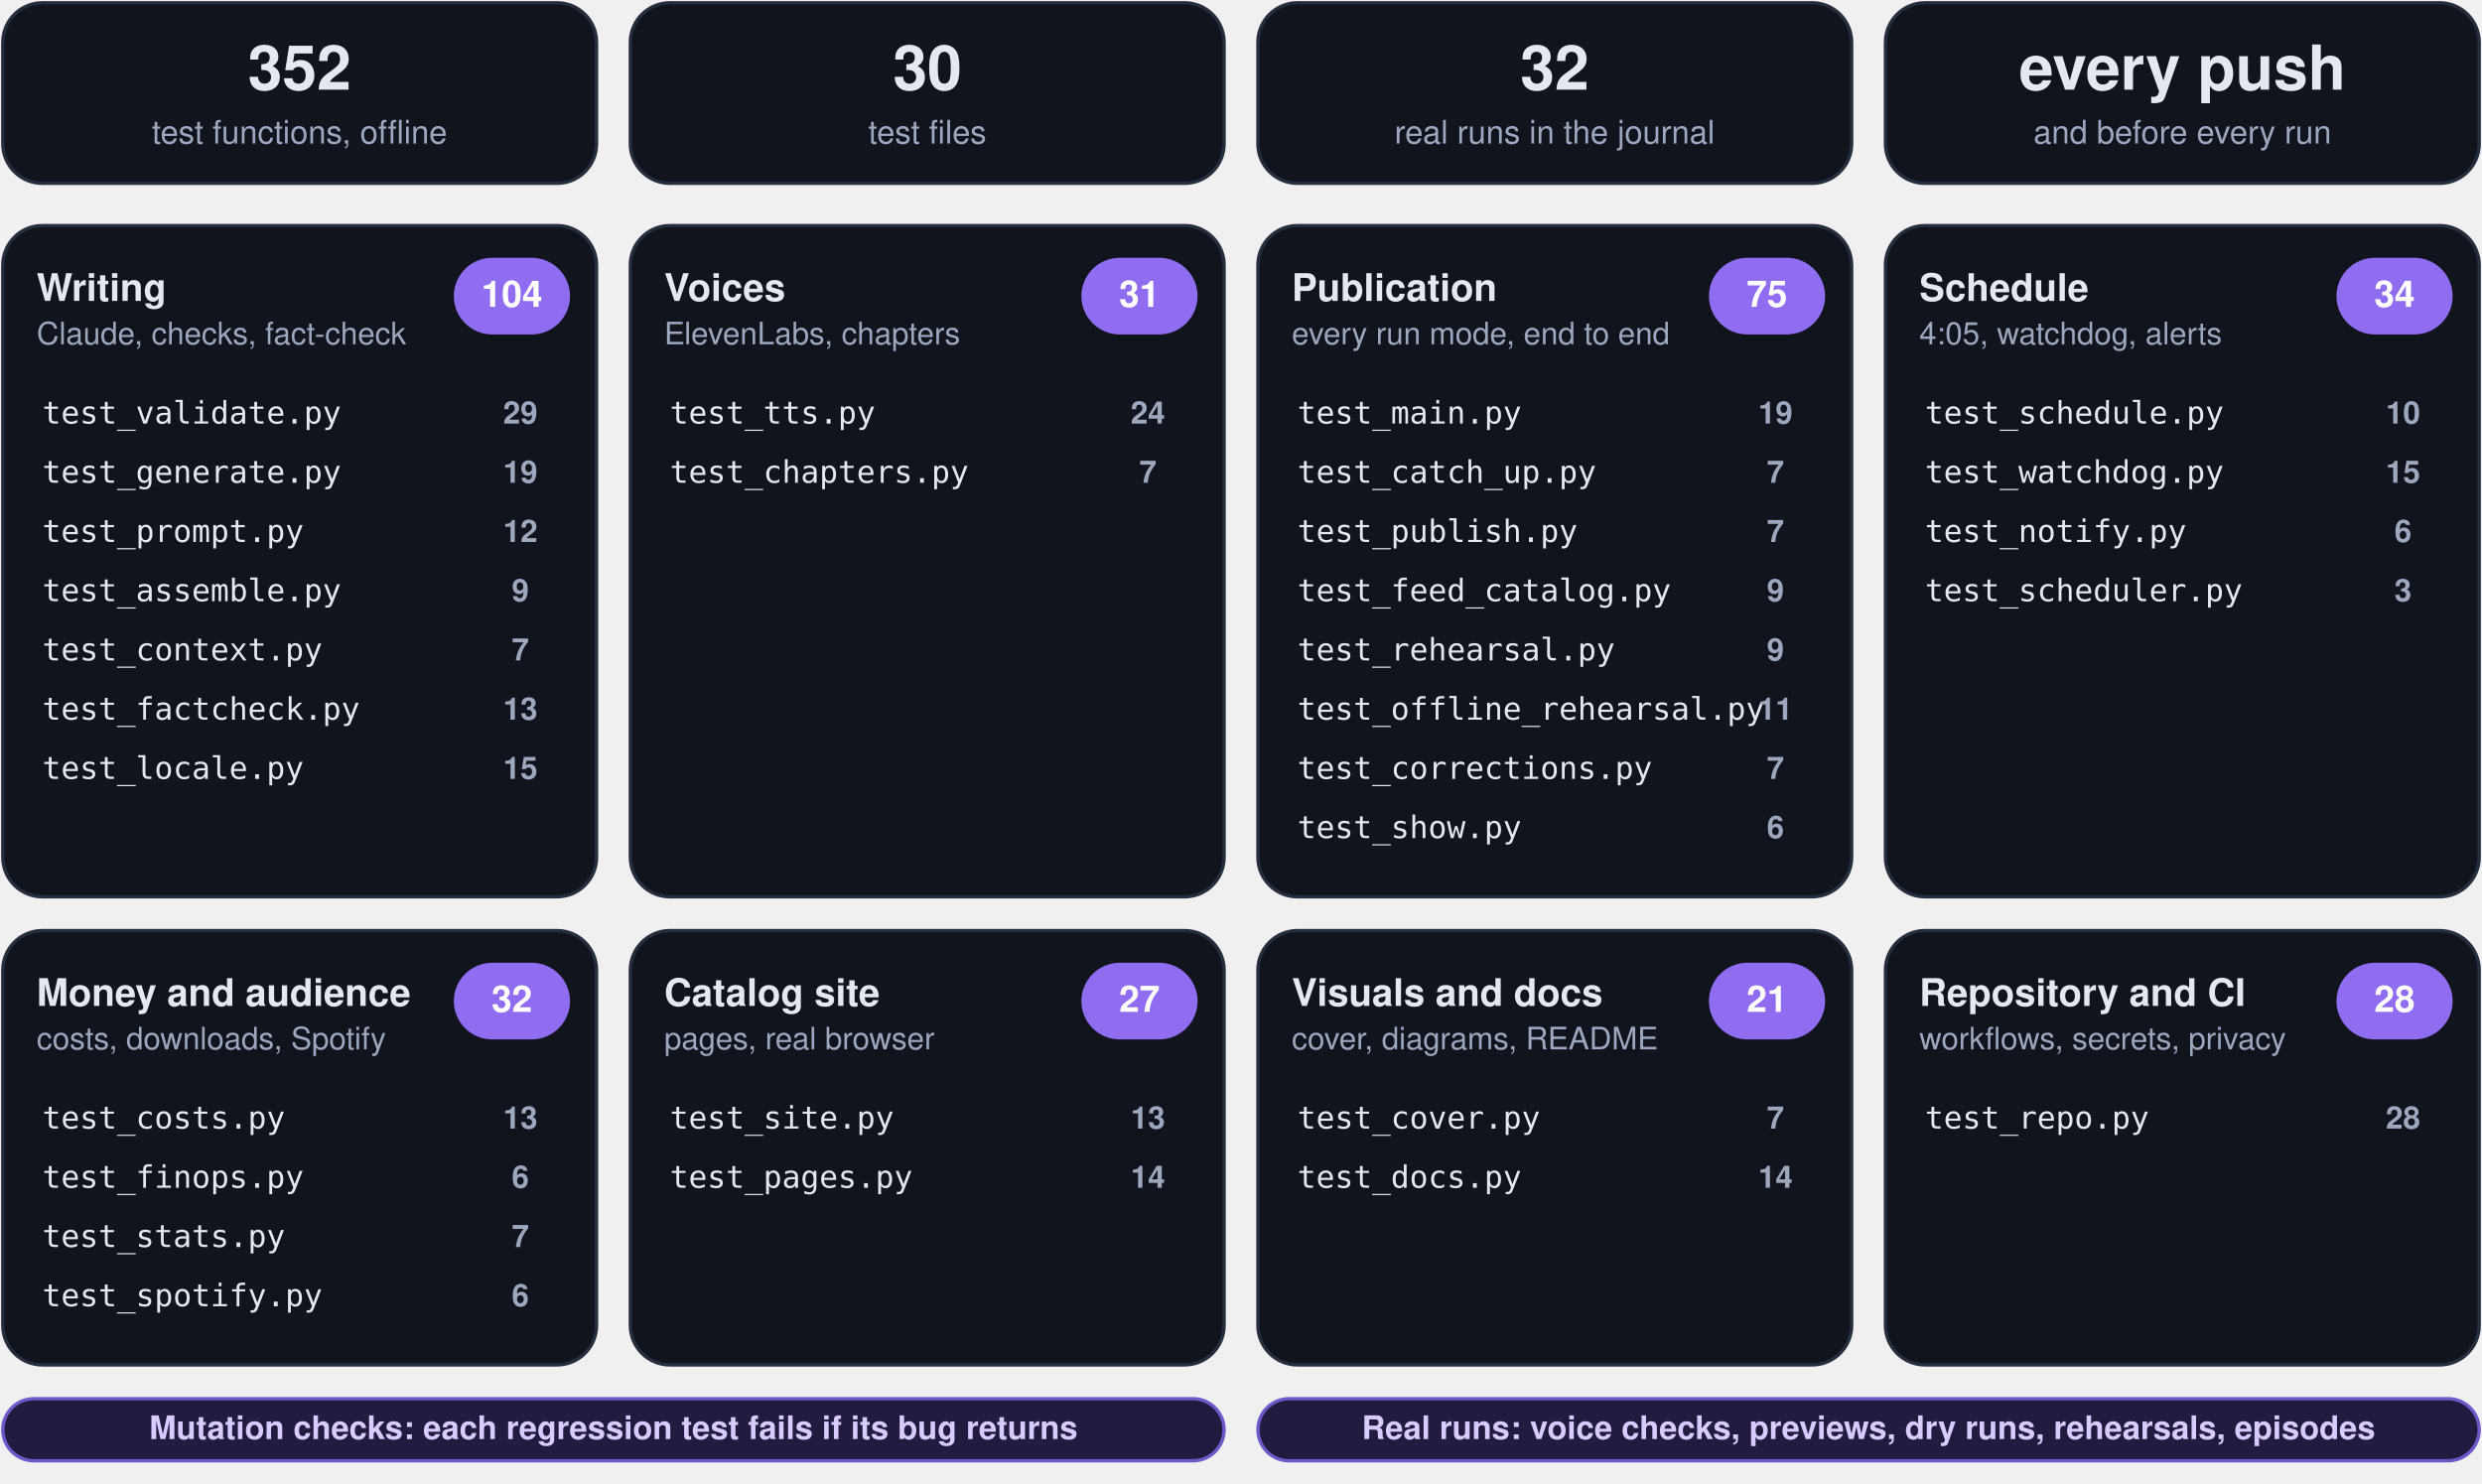
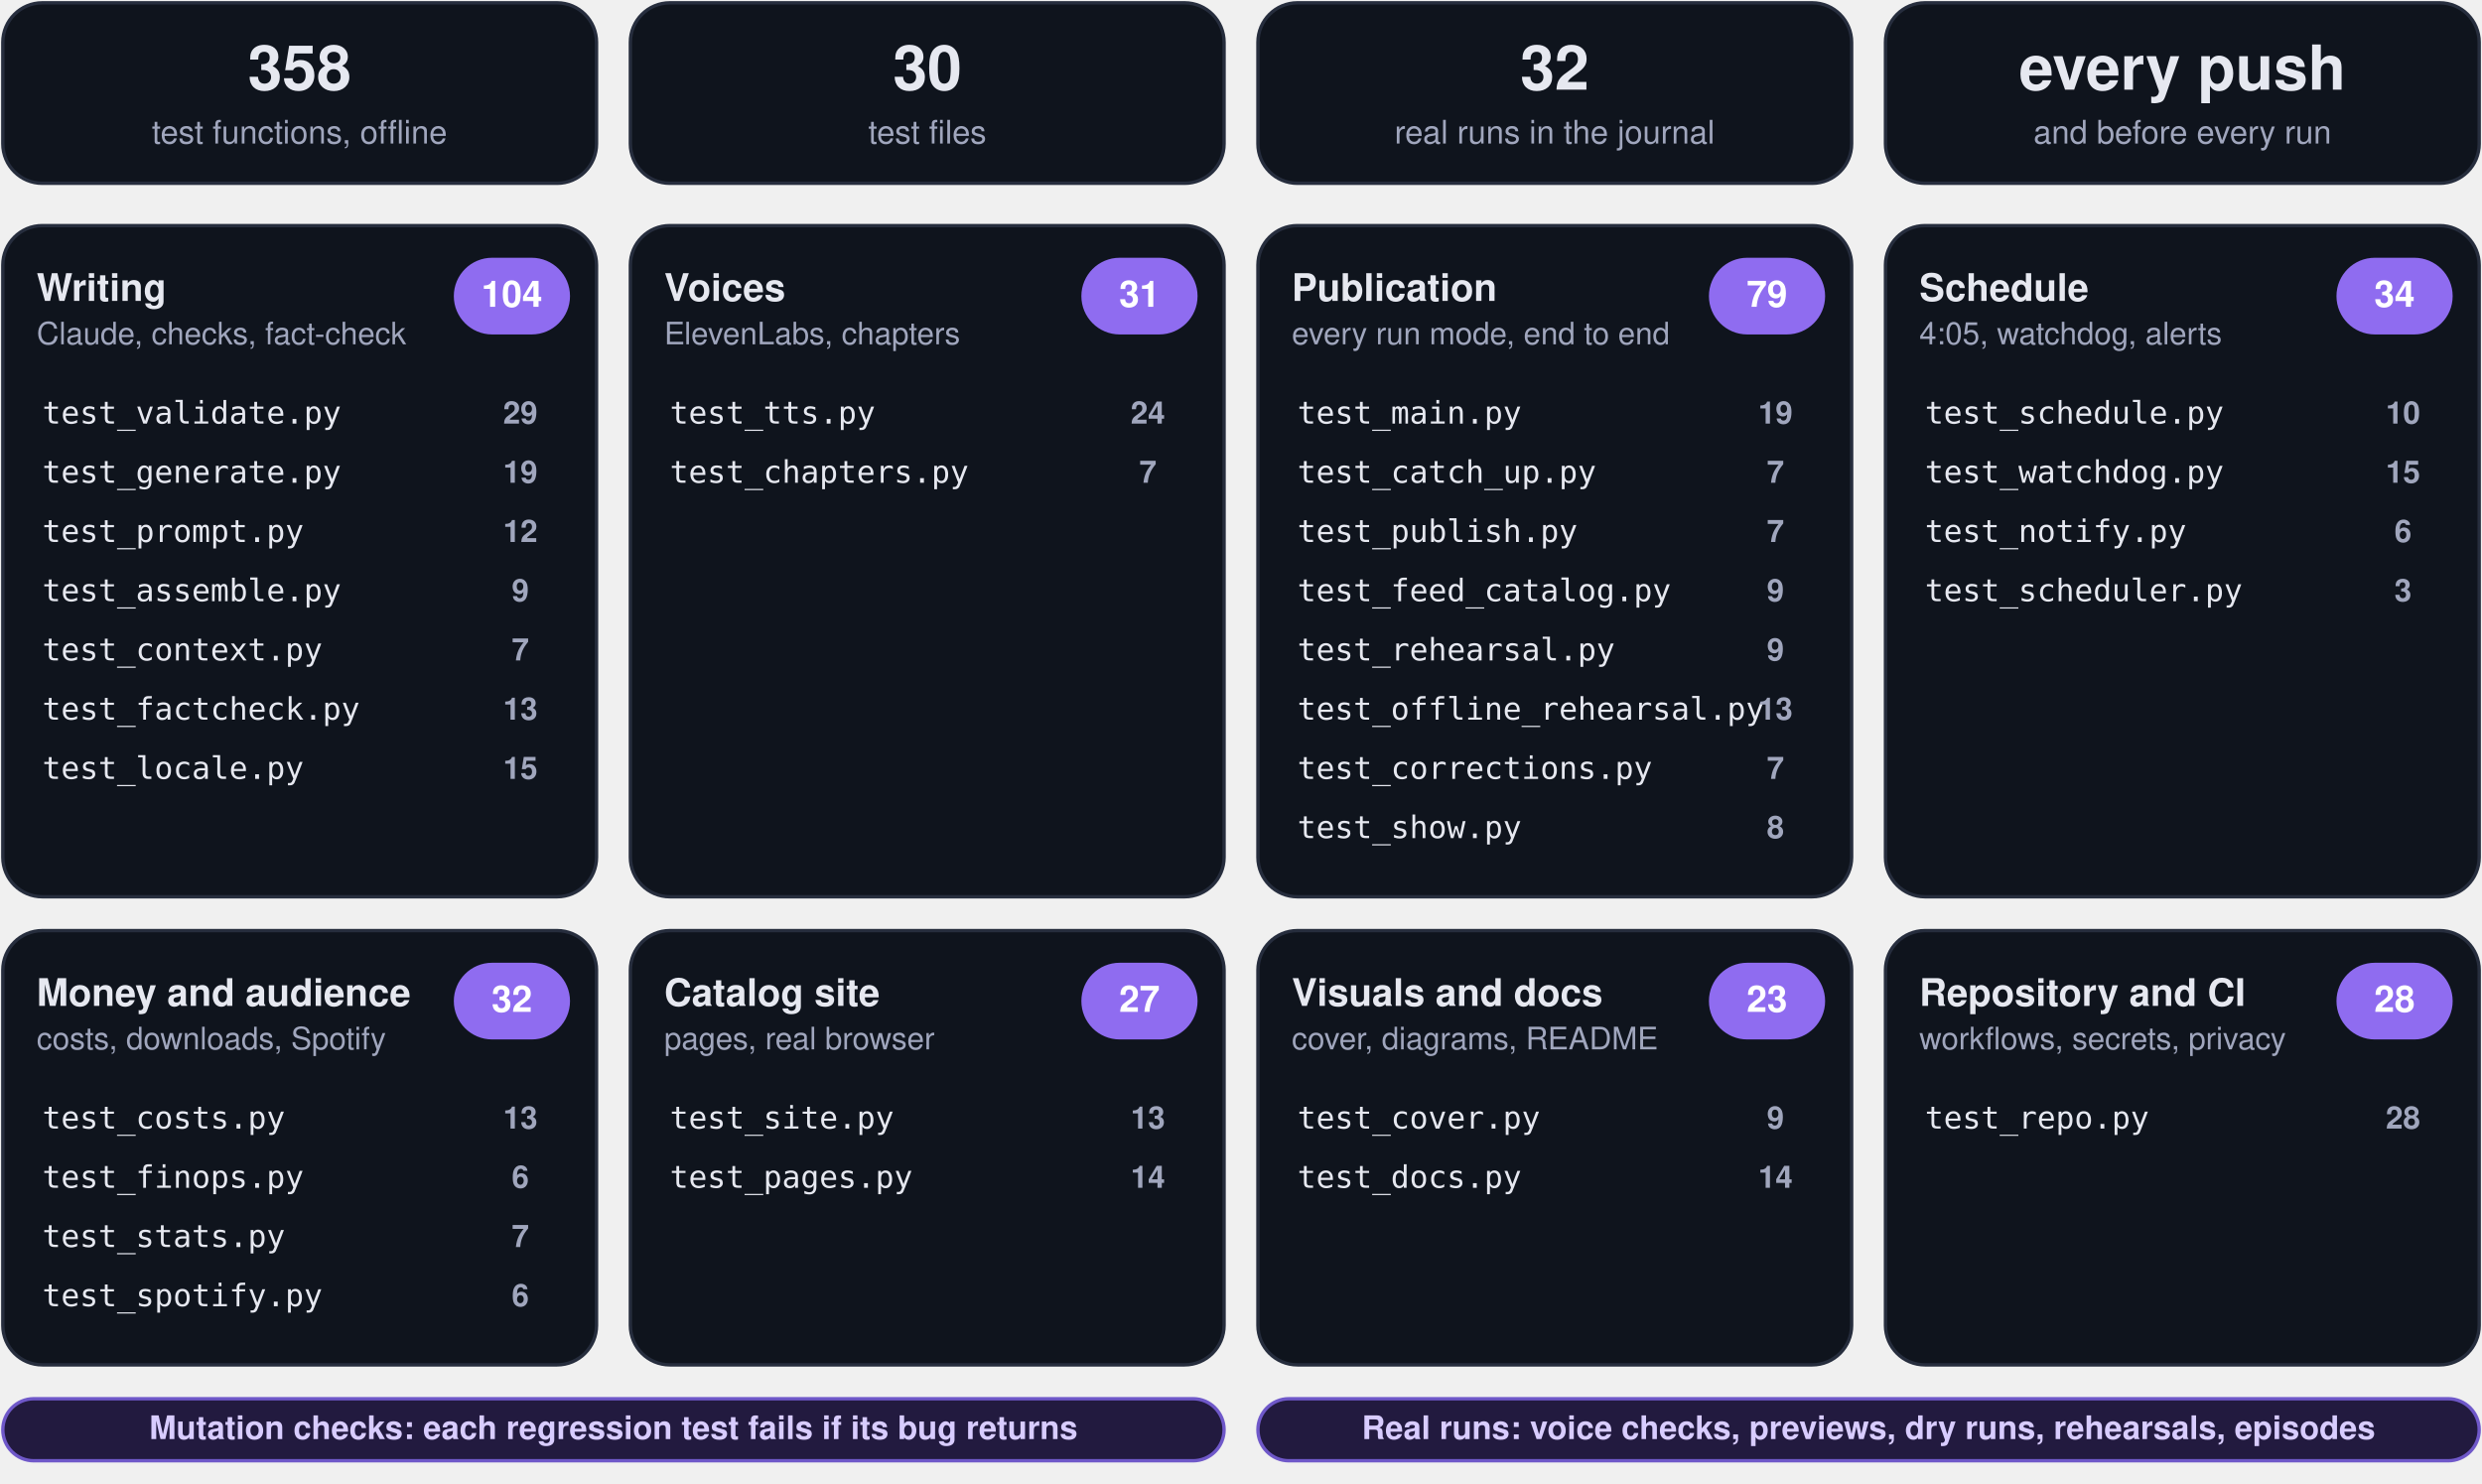
- <svg xmlns="http://www.w3.org/2000/svg" viewBox="0 0 880 526" width="880" height="526" role="img" aria-label="Test plan: 352 offline tests in 30 files">
+ <svg xmlns="http://www.w3.org/2000/svg" viewBox="0 0 880 526" width="880" height="526" role="img" aria-label="Test plan: 358 offline tests in 30 files">
  <g class="box">
    <rect x="1.0" y="1.0" width="210.5" height="64.0" rx="14" fill="#0f141d" stroke="#262d3d" stroke-width="1.2" class="frame" />
-     <text x="106.2" y="31.8" font-family="-apple-system, BlinkMacSystemFont, 'Segoe UI', Helvetica, Arial, sans-serif" font-size="22" font-weight="750" fill="#e6e8f0" text-anchor="middle">352</text>
+     <text x="106.2" y="31.8" font-family="-apple-system, BlinkMacSystemFont, 'Segoe UI', Helvetica, Arial, sans-serif" font-size="22" font-weight="750" fill="#e6e8f0" text-anchor="middle">358</text>
    <text x="106.2" y="50.9" font-family="-apple-system, BlinkMacSystemFont, 'Segoe UI', Helvetica, Arial, sans-serif" font-size="11.5" font-weight="500" fill="#a0a6bd" text-anchor="middle">test functions, offline</text>
  </g>
  <g class="box">
    <rect x="223.5" y="1.0" width="210.5" height="64.0" rx="14" fill="#0f141d" stroke="#262d3d" stroke-width="1.2" class="frame" />
    <text x="328.8" y="31.8" font-family="-apple-system, BlinkMacSystemFont, 'Segoe UI', Helvetica, Arial, sans-serif" font-size="22" font-weight="750" fill="#e6e8f0" text-anchor="middle">30</text>
    <text x="328.8" y="50.9" font-family="-apple-system, BlinkMacSystemFont, 'Segoe UI', Helvetica, Arial, sans-serif" font-size="11.5" font-weight="500" fill="#a0a6bd" text-anchor="middle">test files</text>
  </g>
  <g class="box">
    <rect x="446.0" y="1.0" width="210.5" height="64.0" rx="14" fill="#0f141d" stroke="#262d3d" stroke-width="1.2" class="frame" />
    <text x="551.2" y="31.8" font-family="-apple-system, BlinkMacSystemFont, 'Segoe UI', Helvetica, Arial, sans-serif" font-size="22" font-weight="750" fill="#e6e8f0" text-anchor="middle">32</text>
    <text x="551.2" y="50.9" font-family="-apple-system, BlinkMacSystemFont, 'Segoe UI', Helvetica, Arial, sans-serif" font-size="11.5" font-weight="500" fill="#a0a6bd" text-anchor="middle">real runs in the journal</text>
  </g>
  <g class="box">
    <rect x="668.5" y="1.0" width="210.5" height="64.0" rx="14" fill="#0f141d" stroke="#262d3d" stroke-width="1.2" class="frame" />
    <text x="773.8" y="31.8" font-family="-apple-system, BlinkMacSystemFont, 'Segoe UI', Helvetica, Arial, sans-serif" font-size="22" font-weight="750" fill="#e6e8f0" text-anchor="middle">every push</text>
    <text x="773.8" y="50.9" font-family="-apple-system, BlinkMacSystemFont, 'Segoe UI', Helvetica, Arial, sans-serif" font-size="11.5" font-weight="500" fill="#a0a6bd" text-anchor="middle">and before every run</text>
  </g>
  <rect x="1.0" y="80.0" width="210.5" height="238.0" rx="14" fill="#0f141d" stroke="#262d3d" stroke-width="1.2" />
  <g class="box">
    <rect x="9.0" y="90.0" width="152.5" height="40.0" rx="12" fill="none" stroke="none" stroke-width="1.2" class="frame" />
    <text x="13.0" y="106.7" font-family="-apple-system, BlinkMacSystemFont, 'Segoe UI', Helvetica, Arial, sans-serif" font-size="13.5" font-weight="700" fill="#e6e8f0" text-anchor="start">Writing</text>
    <text x="13.0" y="122.1" font-family="-apple-system, BlinkMacSystemFont, 'Segoe UI', Helvetica, Arial, sans-serif" font-size="11" font-weight="400" fill="#a0a6bd" text-anchor="start">Claude, checks, fact-check</text>
  </g>
  <g class="box">
    <rect x="161.5" y="92.0" width="40.0" height="26.0" rx="13" fill="#8f6cf0" stroke="#8f6cf0" stroke-width="1.2" class="frame" />
    <text x="181.5" y="108.8" font-family="-apple-system, BlinkMacSystemFont, 'Segoe UI', Helvetica, Arial, sans-serif" font-size="13" font-weight="700" fill="#ffffff" text-anchor="middle">104</text>
  </g>
  <g class="box">
    <rect x="11.0" y="138.0" width="190.5" height="18.0" rx="12" fill="none" stroke="none" stroke-width="1.2" class="frame" />
    <text x="15.0" y="150.2" font-family="ui-monospace, SFMono-Regular, Menlo, Consolas, monospace" font-size="11" font-weight="500" fill="#e6e8f0" text-anchor="start">test_validate.py</text>
  </g>
  <g class="box">
    <rect x="167.5" y="138.0" width="34.0" height="18.0" rx="12" fill="none" stroke="none" stroke-width="1.2" class="frame" />
    <text x="184.5" y="150.2" font-family="-apple-system, BlinkMacSystemFont, 'Segoe UI', Helvetica, Arial, sans-serif" font-size="11" font-weight="700" fill="#a0a6bd" text-anchor="middle">29</text>
  </g>
  <g class="box">
    <rect x="11.0" y="159.0" width="190.5" height="18.0" rx="12" fill="none" stroke="none" stroke-width="1.2" class="frame" />
    <text x="15.0" y="171.2" font-family="ui-monospace, SFMono-Regular, Menlo, Consolas, monospace" font-size="11" font-weight="500" fill="#e6e8f0" text-anchor="start">test_generate.py</text>
  </g>
  <g class="box">
    <rect x="167.5" y="159.0" width="34.0" height="18.0" rx="12" fill="none" stroke="none" stroke-width="1.2" class="frame" />
    <text x="184.5" y="171.2" font-family="-apple-system, BlinkMacSystemFont, 'Segoe UI', Helvetica, Arial, sans-serif" font-size="11" font-weight="700" fill="#a0a6bd" text-anchor="middle">19</text>
  </g>
  <g class="box">
    <rect x="11.0" y="180.0" width="190.5" height="18.0" rx="12" fill="none" stroke="none" stroke-width="1.2" class="frame" />
    <text x="15.0" y="192.2" font-family="ui-monospace, SFMono-Regular, Menlo, Consolas, monospace" font-size="11" font-weight="500" fill="#e6e8f0" text-anchor="start">test_prompt.py</text>
  </g>
  <g class="box">
    <rect x="167.5" y="180.0" width="34.0" height="18.0" rx="12" fill="none" stroke="none" stroke-width="1.2" class="frame" />
    <text x="184.5" y="192.2" font-family="-apple-system, BlinkMacSystemFont, 'Segoe UI', Helvetica, Arial, sans-serif" font-size="11" font-weight="700" fill="#a0a6bd" text-anchor="middle">12</text>
  </g>
  <g class="box">
    <rect x="11.0" y="201.0" width="190.5" height="18.0" rx="12" fill="none" stroke="none" stroke-width="1.2" class="frame" />
    <text x="15.0" y="213.2" font-family="ui-monospace, SFMono-Regular, Menlo, Consolas, monospace" font-size="11" font-weight="500" fill="#e6e8f0" text-anchor="start">test_assemble.py</text>
  </g>
  <g class="box">
    <rect x="167.5" y="201.0" width="34.0" height="18.0" rx="12" fill="none" stroke="none" stroke-width="1.2" class="frame" />
    <text x="184.5" y="213.2" font-family="-apple-system, BlinkMacSystemFont, 'Segoe UI', Helvetica, Arial, sans-serif" font-size="11" font-weight="700" fill="#a0a6bd" text-anchor="middle">9</text>
  </g>
  <g class="box">
    <rect x="11.0" y="222.0" width="190.5" height="18.0" rx="12" fill="none" stroke="none" stroke-width="1.2" class="frame" />
    <text x="15.0" y="234.2" font-family="ui-monospace, SFMono-Regular, Menlo, Consolas, monospace" font-size="11" font-weight="500" fill="#e6e8f0" text-anchor="start">test_context.py</text>
  </g>
  <g class="box">
    <rect x="167.5" y="222.0" width="34.0" height="18.0" rx="12" fill="none" stroke="none" stroke-width="1.2" class="frame" />
    <text x="184.5" y="234.2" font-family="-apple-system, BlinkMacSystemFont, 'Segoe UI', Helvetica, Arial, sans-serif" font-size="11" font-weight="700" fill="#a0a6bd" text-anchor="middle">7</text>
  </g>
  <g class="box">
    <rect x="11.0" y="243.0" width="190.5" height="18.0" rx="12" fill="none" stroke="none" stroke-width="1.2" class="frame" />
    <text x="15.0" y="255.2" font-family="ui-monospace, SFMono-Regular, Menlo, Consolas, monospace" font-size="11" font-weight="500" fill="#e6e8f0" text-anchor="start">test_factcheck.py</text>
  </g>
  <g class="box">
    <rect x="167.5" y="243.0" width="34.0" height="18.0" rx="12" fill="none" stroke="none" stroke-width="1.2" class="frame" />
    <text x="184.5" y="255.2" font-family="-apple-system, BlinkMacSystemFont, 'Segoe UI', Helvetica, Arial, sans-serif" font-size="11" font-weight="700" fill="#a0a6bd" text-anchor="middle">13</text>
  </g>
  <g class="box">
    <rect x="11.0" y="264.0" width="190.5" height="18.0" rx="12" fill="none" stroke="none" stroke-width="1.2" class="frame" />
    <text x="15.0" y="276.2" font-family="ui-monospace, SFMono-Regular, Menlo, Consolas, monospace" font-size="11" font-weight="500" fill="#e6e8f0" text-anchor="start">test_locale.py</text>
  </g>
  <g class="box">
    <rect x="167.5" y="264.0" width="34.0" height="18.0" rx="12" fill="none" stroke="none" stroke-width="1.2" class="frame" />
    <text x="184.5" y="276.2" font-family="-apple-system, BlinkMacSystemFont, 'Segoe UI', Helvetica, Arial, sans-serif" font-size="11" font-weight="700" fill="#a0a6bd" text-anchor="middle">15</text>
  </g>
  <rect x="223.5" y="80.0" width="210.5" height="238.0" rx="14" fill="#0f141d" stroke="#262d3d" stroke-width="1.2" />
  <g class="box">
    <rect x="231.5" y="90.0" width="152.5" height="40.0" rx="12" fill="none" stroke="none" stroke-width="1.2" class="frame" />
    <text x="235.5" y="106.7" font-family="-apple-system, BlinkMacSystemFont, 'Segoe UI', Helvetica, Arial, sans-serif" font-size="13.5" font-weight="700" fill="#e6e8f0" text-anchor="start">Voices</text>
    <text x="235.5" y="122.1" font-family="-apple-system, BlinkMacSystemFont, 'Segoe UI', Helvetica, Arial, sans-serif" font-size="11" font-weight="400" fill="#a0a6bd" text-anchor="start">ElevenLabs, chapters</text>
  </g>
  <g class="box">
    <rect x="384.0" y="92.0" width="40.0" height="26.0" rx="13" fill="#8f6cf0" stroke="#8f6cf0" stroke-width="1.2" class="frame" />
    <text x="404.0" y="108.8" font-family="-apple-system, BlinkMacSystemFont, 'Segoe UI', Helvetica, Arial, sans-serif" font-size="13" font-weight="700" fill="#ffffff" text-anchor="middle">31</text>
  </g>
  <g class="box">
    <rect x="233.5" y="138.0" width="190.5" height="18.0" rx="12" fill="none" stroke="none" stroke-width="1.2" class="frame" />
    <text x="237.5" y="150.2" font-family="ui-monospace, SFMono-Regular, Menlo, Consolas, monospace" font-size="11" font-weight="500" fill="#e6e8f0" text-anchor="start">test_tts.py</text>
  </g>
  <g class="box">
    <rect x="390.0" y="138.0" width="34.0" height="18.0" rx="12" fill="none" stroke="none" stroke-width="1.2" class="frame" />
    <text x="407.0" y="150.2" font-family="-apple-system, BlinkMacSystemFont, 'Segoe UI', Helvetica, Arial, sans-serif" font-size="11" font-weight="700" fill="#a0a6bd" text-anchor="middle">24</text>
  </g>
  <g class="box">
    <rect x="233.5" y="159.0" width="190.5" height="18.0" rx="12" fill="none" stroke="none" stroke-width="1.2" class="frame" />
    <text x="237.5" y="171.2" font-family="ui-monospace, SFMono-Regular, Menlo, Consolas, monospace" font-size="11" font-weight="500" fill="#e6e8f0" text-anchor="start">test_chapters.py</text>
  </g>
  <g class="box">
    <rect x="390.0" y="159.0" width="34.0" height="18.0" rx="12" fill="none" stroke="none" stroke-width="1.2" class="frame" />
    <text x="407.0" y="171.2" font-family="-apple-system, BlinkMacSystemFont, 'Segoe UI', Helvetica, Arial, sans-serif" font-size="11" font-weight="700" fill="#a0a6bd" text-anchor="middle">7</text>
  </g>
  <rect x="446.0" y="80.0" width="210.5" height="238.0" rx="14" fill="#0f141d" stroke="#262d3d" stroke-width="1.2" />
  <g class="box">
    <rect x="454.0" y="90.0" width="152.5" height="40.0" rx="12" fill="none" stroke="none" stroke-width="1.2" class="frame" />
    <text x="458.0" y="106.7" font-family="-apple-system, BlinkMacSystemFont, 'Segoe UI', Helvetica, Arial, sans-serif" font-size="13.5" font-weight="700" fill="#e6e8f0" text-anchor="start">Publication</text>
    <text x="458.0" y="122.1" font-family="-apple-system, BlinkMacSystemFont, 'Segoe UI', Helvetica, Arial, sans-serif" font-size="11" font-weight="400" fill="#a0a6bd" text-anchor="start">every run mode, end to end</text>
  </g>
  <g class="box">
    <rect x="606.5" y="92.0" width="40.0" height="26.0" rx="13" fill="#8f6cf0" stroke="#8f6cf0" stroke-width="1.2" class="frame" />
-     <text x="626.5" y="108.8" font-family="-apple-system, BlinkMacSystemFont, 'Segoe UI', Helvetica, Arial, sans-serif" font-size="13" font-weight="700" fill="#ffffff" text-anchor="middle">75</text>
+     <text x="626.5" y="108.8" font-family="-apple-system, BlinkMacSystemFont, 'Segoe UI', Helvetica, Arial, sans-serif" font-size="13" font-weight="700" fill="#ffffff" text-anchor="middle">79</text>
  </g>
  <g class="box">
    <rect x="456.0" y="138.0" width="190.5" height="18.0" rx="12" fill="none" stroke="none" stroke-width="1.2" class="frame" />
    <text x="460.0" y="150.2" font-family="ui-monospace, SFMono-Regular, Menlo, Consolas, monospace" font-size="11" font-weight="500" fill="#e6e8f0" text-anchor="start">test_main.py</text>
  </g>
  <g class="box">
    <rect x="612.5" y="138.0" width="34.0" height="18.0" rx="12" fill="none" stroke="none" stroke-width="1.2" class="frame" />
    <text x="629.5" y="150.2" font-family="-apple-system, BlinkMacSystemFont, 'Segoe UI', Helvetica, Arial, sans-serif" font-size="11" font-weight="700" fill="#a0a6bd" text-anchor="middle">19</text>
  </g>
  <g class="box">
    <rect x="456.0" y="159.0" width="190.5" height="18.0" rx="12" fill="none" stroke="none" stroke-width="1.2" class="frame" />
    <text x="460.0" y="171.2" font-family="ui-monospace, SFMono-Regular, Menlo, Consolas, monospace" font-size="11" font-weight="500" fill="#e6e8f0" text-anchor="start">test_catch_up.py</text>
  </g>
  <g class="box">
    <rect x="612.5" y="159.0" width="34.0" height="18.0" rx="12" fill="none" stroke="none" stroke-width="1.2" class="frame" />
    <text x="629.5" y="171.2" font-family="-apple-system, BlinkMacSystemFont, 'Segoe UI', Helvetica, Arial, sans-serif" font-size="11" font-weight="700" fill="#a0a6bd" text-anchor="middle">7</text>
  </g>
  <g class="box">
    <rect x="456.0" y="180.0" width="190.5" height="18.0" rx="12" fill="none" stroke="none" stroke-width="1.2" class="frame" />
    <text x="460.0" y="192.2" font-family="ui-monospace, SFMono-Regular, Menlo, Consolas, monospace" font-size="11" font-weight="500" fill="#e6e8f0" text-anchor="start">test_publish.py</text>
  </g>
  <g class="box">
    <rect x="612.5" y="180.0" width="34.0" height="18.0" rx="12" fill="none" stroke="none" stroke-width="1.2" class="frame" />
    <text x="629.5" y="192.2" font-family="-apple-system, BlinkMacSystemFont, 'Segoe UI', Helvetica, Arial, sans-serif" font-size="11" font-weight="700" fill="#a0a6bd" text-anchor="middle">7</text>
  </g>
  <g class="box">
    <rect x="456.0" y="201.0" width="190.5" height="18.0" rx="12" fill="none" stroke="none" stroke-width="1.2" class="frame" />
    <text x="460.0" y="213.2" font-family="ui-monospace, SFMono-Regular, Menlo, Consolas, monospace" font-size="11" font-weight="500" fill="#e6e8f0" text-anchor="start">test_feed_catalog.py</text>
  </g>
  <g class="box">
    <rect x="612.5" y="201.0" width="34.0" height="18.0" rx="12" fill="none" stroke="none" stroke-width="1.2" class="frame" />
    <text x="629.5" y="213.2" font-family="-apple-system, BlinkMacSystemFont, 'Segoe UI', Helvetica, Arial, sans-serif" font-size="11" font-weight="700" fill="#a0a6bd" text-anchor="middle">9</text>
  </g>
  <g class="box">
    <rect x="456.0" y="222.0" width="190.5" height="18.0" rx="12" fill="none" stroke="none" stroke-width="1.2" class="frame" />
    <text x="460.0" y="234.2" font-family="ui-monospace, SFMono-Regular, Menlo, Consolas, monospace" font-size="11" font-weight="500" fill="#e6e8f0" text-anchor="start">test_rehearsal.py</text>
  </g>
  <g class="box">
    <rect x="612.5" y="222.0" width="34.0" height="18.0" rx="12" fill="none" stroke="none" stroke-width="1.2" class="frame" />
    <text x="629.5" y="234.2" font-family="-apple-system, BlinkMacSystemFont, 'Segoe UI', Helvetica, Arial, sans-serif" font-size="11" font-weight="700" fill="#a0a6bd" text-anchor="middle">9</text>
  </g>
  <g class="box">
    <rect x="456.0" y="243.0" width="190.5" height="18.0" rx="12" fill="none" stroke="none" stroke-width="1.2" class="frame" />
    <text x="460.0" y="255.2" font-family="ui-monospace, SFMono-Regular, Menlo, Consolas, monospace" font-size="11" font-weight="500" fill="#e6e8f0" text-anchor="start">test_offline_rehearsal.py</text>
  </g>
  <g class="box">
    <rect x="612.5" y="243.0" width="34.0" height="18.0" rx="12" fill="none" stroke="none" stroke-width="1.2" class="frame" />
-     <text x="629.5" y="255.2" font-family="-apple-system, BlinkMacSystemFont, 'Segoe UI', Helvetica, Arial, sans-serif" font-size="11" font-weight="700" fill="#a0a6bd" text-anchor="middle">11</text>
+     <text x="629.5" y="255.2" font-family="-apple-system, BlinkMacSystemFont, 'Segoe UI', Helvetica, Arial, sans-serif" font-size="11" font-weight="700" fill="#a0a6bd" text-anchor="middle">13</text>
  </g>
  <g class="box">
    <rect x="456.0" y="264.0" width="190.5" height="18.0" rx="12" fill="none" stroke="none" stroke-width="1.2" class="frame" />
    <text x="460.0" y="276.2" font-family="ui-monospace, SFMono-Regular, Menlo, Consolas, monospace" font-size="11" font-weight="500" fill="#e6e8f0" text-anchor="start">test_corrections.py</text>
  </g>
  <g class="box">
    <rect x="612.5" y="264.0" width="34.0" height="18.0" rx="12" fill="none" stroke="none" stroke-width="1.2" class="frame" />
    <text x="629.5" y="276.2" font-family="-apple-system, BlinkMacSystemFont, 'Segoe UI', Helvetica, Arial, sans-serif" font-size="11" font-weight="700" fill="#a0a6bd" text-anchor="middle">7</text>
  </g>
  <g class="box">
    <rect x="456.0" y="285.0" width="190.5" height="18.0" rx="12" fill="none" stroke="none" stroke-width="1.2" class="frame" />
    <text x="460.0" y="297.2" font-family="ui-monospace, SFMono-Regular, Menlo, Consolas, monospace" font-size="11" font-weight="500" fill="#e6e8f0" text-anchor="start">test_show.py</text>
  </g>
  <g class="box">
    <rect x="612.5" y="285.0" width="34.0" height="18.0" rx="12" fill="none" stroke="none" stroke-width="1.2" class="frame" />
-     <text x="629.5" y="297.2" font-family="-apple-system, BlinkMacSystemFont, 'Segoe UI', Helvetica, Arial, sans-serif" font-size="11" font-weight="700" fill="#a0a6bd" text-anchor="middle">6</text>
+     <text x="629.5" y="297.2" font-family="-apple-system, BlinkMacSystemFont, 'Segoe UI', Helvetica, Arial, sans-serif" font-size="11" font-weight="700" fill="#a0a6bd" text-anchor="middle">8</text>
  </g>
  <rect x="668.5" y="80.0" width="210.5" height="238.0" rx="14" fill="#0f141d" stroke="#262d3d" stroke-width="1.2" />
  <g class="box">
    <rect x="676.5" y="90.0" width="152.5" height="40.0" rx="12" fill="none" stroke="none" stroke-width="1.2" class="frame" />
    <text x="680.5" y="106.7" font-family="-apple-system, BlinkMacSystemFont, 'Segoe UI', Helvetica, Arial, sans-serif" font-size="13.5" font-weight="700" fill="#e6e8f0" text-anchor="start">Schedule</text>
    <text x="680.5" y="122.1" font-family="-apple-system, BlinkMacSystemFont, 'Segoe UI', Helvetica, Arial, sans-serif" font-size="11" font-weight="400" fill="#a0a6bd" text-anchor="start">4:05, watchdog, alerts</text>
  </g>
  <g class="box">
    <rect x="829.0" y="92.0" width="40.0" height="26.0" rx="13" fill="#8f6cf0" stroke="#8f6cf0" stroke-width="1.2" class="frame" />
    <text x="849.0" y="108.8" font-family="-apple-system, BlinkMacSystemFont, 'Segoe UI', Helvetica, Arial, sans-serif" font-size="13" font-weight="700" fill="#ffffff" text-anchor="middle">34</text>
  </g>
  <g class="box">
    <rect x="678.5" y="138.0" width="190.5" height="18.0" rx="12" fill="none" stroke="none" stroke-width="1.2" class="frame" />
    <text x="682.5" y="150.2" font-family="ui-monospace, SFMono-Regular, Menlo, Consolas, monospace" font-size="11" font-weight="500" fill="#e6e8f0" text-anchor="start">test_schedule.py</text>
  </g>
  <g class="box">
    <rect x="835.0" y="138.0" width="34.0" height="18.0" rx="12" fill="none" stroke="none" stroke-width="1.2" class="frame" />
    <text x="852.0" y="150.2" font-family="-apple-system, BlinkMacSystemFont, 'Segoe UI', Helvetica, Arial, sans-serif" font-size="11" font-weight="700" fill="#a0a6bd" text-anchor="middle">10</text>
  </g>
  <g class="box">
    <rect x="678.5" y="159.0" width="190.5" height="18.0" rx="12" fill="none" stroke="none" stroke-width="1.2" class="frame" />
    <text x="682.5" y="171.2" font-family="ui-monospace, SFMono-Regular, Menlo, Consolas, monospace" font-size="11" font-weight="500" fill="#e6e8f0" text-anchor="start">test_watchdog.py</text>
  </g>
  <g class="box">
    <rect x="835.0" y="159.0" width="34.0" height="18.0" rx="12" fill="none" stroke="none" stroke-width="1.2" class="frame" />
    <text x="852.0" y="171.2" font-family="-apple-system, BlinkMacSystemFont, 'Segoe UI', Helvetica, Arial, sans-serif" font-size="11" font-weight="700" fill="#a0a6bd" text-anchor="middle">15</text>
  </g>
  <g class="box">
    <rect x="678.5" y="180.0" width="190.5" height="18.0" rx="12" fill="none" stroke="none" stroke-width="1.2" class="frame" />
    <text x="682.5" y="192.2" font-family="ui-monospace, SFMono-Regular, Menlo, Consolas, monospace" font-size="11" font-weight="500" fill="#e6e8f0" text-anchor="start">test_notify.py</text>
  </g>
  <g class="box">
    <rect x="835.0" y="180.0" width="34.0" height="18.0" rx="12" fill="none" stroke="none" stroke-width="1.2" class="frame" />
    <text x="852.0" y="192.2" font-family="-apple-system, BlinkMacSystemFont, 'Segoe UI', Helvetica, Arial, sans-serif" font-size="11" font-weight="700" fill="#a0a6bd" text-anchor="middle">6</text>
  </g>
  <g class="box">
    <rect x="678.5" y="201.0" width="190.5" height="18.0" rx="12" fill="none" stroke="none" stroke-width="1.2" class="frame" />
    <text x="682.5" y="213.2" font-family="ui-monospace, SFMono-Regular, Menlo, Consolas, monospace" font-size="11" font-weight="500" fill="#e6e8f0" text-anchor="start">test_scheduler.py</text>
  </g>
  <g class="box">
    <rect x="835.0" y="201.0" width="34.0" height="18.0" rx="12" fill="none" stroke="none" stroke-width="1.2" class="frame" />
    <text x="852.0" y="213.2" font-family="-apple-system, BlinkMacSystemFont, 'Segoe UI', Helvetica, Arial, sans-serif" font-size="11" font-weight="700" fill="#a0a6bd" text-anchor="middle">3</text>
  </g>
  <rect x="1.0" y="330.0" width="210.5" height="154.0" rx="14" fill="#0f141d" stroke="#262d3d" stroke-width="1.2" />
  <g class="box">
    <rect x="9.0" y="340.0" width="152.5" height="40.0" rx="12" fill="none" stroke="none" stroke-width="1.2" class="frame" />
    <text x="13.0" y="356.7" font-family="-apple-system, BlinkMacSystemFont, 'Segoe UI', Helvetica, Arial, sans-serif" font-size="13.5" font-weight="700" fill="#e6e8f0" text-anchor="start">Money and audience</text>
    <text x="13.0" y="372.1" font-family="-apple-system, BlinkMacSystemFont, 'Segoe UI', Helvetica, Arial, sans-serif" font-size="11" font-weight="400" fill="#a0a6bd" text-anchor="start">costs, downloads, Spotify</text>
  </g>
  <g class="box">
    <rect x="161.5" y="342.0" width="40.0" height="26.0" rx="13" fill="#8f6cf0" stroke="#8f6cf0" stroke-width="1.2" class="frame" />
    <text x="181.5" y="358.8" font-family="-apple-system, BlinkMacSystemFont, 'Segoe UI', Helvetica, Arial, sans-serif" font-size="13" font-weight="700" fill="#ffffff" text-anchor="middle">32</text>
  </g>
  <g class="box">
    <rect x="11.0" y="388.0" width="190.5" height="18.0" rx="12" fill="none" stroke="none" stroke-width="1.2" class="frame" />
    <text x="15.0" y="400.2" font-family="ui-monospace, SFMono-Regular, Menlo, Consolas, monospace" font-size="11" font-weight="500" fill="#e6e8f0" text-anchor="start">test_costs.py</text>
  </g>
  <g class="box">
    <rect x="167.5" y="388.0" width="34.0" height="18.0" rx="12" fill="none" stroke="none" stroke-width="1.2" class="frame" />
    <text x="184.5" y="400.2" font-family="-apple-system, BlinkMacSystemFont, 'Segoe UI', Helvetica, Arial, sans-serif" font-size="11" font-weight="700" fill="#a0a6bd" text-anchor="middle">13</text>
  </g>
  <g class="box">
    <rect x="11.0" y="409.0" width="190.5" height="18.0" rx="12" fill="none" stroke="none" stroke-width="1.2" class="frame" />
    <text x="15.0" y="421.2" font-family="ui-monospace, SFMono-Regular, Menlo, Consolas, monospace" font-size="11" font-weight="500" fill="#e6e8f0" text-anchor="start">test_finops.py</text>
  </g>
  <g class="box">
    <rect x="167.5" y="409.0" width="34.0" height="18.0" rx="12" fill="none" stroke="none" stroke-width="1.2" class="frame" />
    <text x="184.5" y="421.2" font-family="-apple-system, BlinkMacSystemFont, 'Segoe UI', Helvetica, Arial, sans-serif" font-size="11" font-weight="700" fill="#a0a6bd" text-anchor="middle">6</text>
  </g>
  <g class="box">
    <rect x="11.0" y="430.0" width="190.5" height="18.0" rx="12" fill="none" stroke="none" stroke-width="1.2" class="frame" />
    <text x="15.0" y="442.2" font-family="ui-monospace, SFMono-Regular, Menlo, Consolas, monospace" font-size="11" font-weight="500" fill="#e6e8f0" text-anchor="start">test_stats.py</text>
  </g>
  <g class="box">
    <rect x="167.5" y="430.0" width="34.0" height="18.0" rx="12" fill="none" stroke="none" stroke-width="1.2" class="frame" />
    <text x="184.5" y="442.2" font-family="-apple-system, BlinkMacSystemFont, 'Segoe UI', Helvetica, Arial, sans-serif" font-size="11" font-weight="700" fill="#a0a6bd" text-anchor="middle">7</text>
  </g>
  <g class="box">
    <rect x="11.0" y="451.0" width="190.5" height="18.0" rx="12" fill="none" stroke="none" stroke-width="1.2" class="frame" />
    <text x="15.0" y="463.2" font-family="ui-monospace, SFMono-Regular, Menlo, Consolas, monospace" font-size="11" font-weight="500" fill="#e6e8f0" text-anchor="start">test_spotify.py</text>
  </g>
  <g class="box">
    <rect x="167.5" y="451.0" width="34.0" height="18.0" rx="12" fill="none" stroke="none" stroke-width="1.2" class="frame" />
    <text x="184.5" y="463.2" font-family="-apple-system, BlinkMacSystemFont, 'Segoe UI', Helvetica, Arial, sans-serif" font-size="11" font-weight="700" fill="#a0a6bd" text-anchor="middle">6</text>
  </g>
  <rect x="223.5" y="330.0" width="210.5" height="154.0" rx="14" fill="#0f141d" stroke="#262d3d" stroke-width="1.2" />
  <g class="box">
    <rect x="231.5" y="340.0" width="152.5" height="40.0" rx="12" fill="none" stroke="none" stroke-width="1.2" class="frame" />
    <text x="235.5" y="356.7" font-family="-apple-system, BlinkMacSystemFont, 'Segoe UI', Helvetica, Arial, sans-serif" font-size="13.5" font-weight="700" fill="#e6e8f0" text-anchor="start">Catalog site</text>
    <text x="235.5" y="372.1" font-family="-apple-system, BlinkMacSystemFont, 'Segoe UI', Helvetica, Arial, sans-serif" font-size="11" font-weight="400" fill="#a0a6bd" text-anchor="start">pages, real browser</text>
  </g>
  <g class="box">
    <rect x="384.0" y="342.0" width="40.0" height="26.0" rx="13" fill="#8f6cf0" stroke="#8f6cf0" stroke-width="1.2" class="frame" />
    <text x="404.0" y="358.8" font-family="-apple-system, BlinkMacSystemFont, 'Segoe UI', Helvetica, Arial, sans-serif" font-size="13" font-weight="700" fill="#ffffff" text-anchor="middle">27</text>
  </g>
  <g class="box">
    <rect x="233.5" y="388.0" width="190.5" height="18.0" rx="12" fill="none" stroke="none" stroke-width="1.2" class="frame" />
    <text x="237.5" y="400.2" font-family="ui-monospace, SFMono-Regular, Menlo, Consolas, monospace" font-size="11" font-weight="500" fill="#e6e8f0" text-anchor="start">test_site.py</text>
  </g>
  <g class="box">
    <rect x="390.0" y="388.0" width="34.0" height="18.0" rx="12" fill="none" stroke="none" stroke-width="1.2" class="frame" />
    <text x="407.0" y="400.2" font-family="-apple-system, BlinkMacSystemFont, 'Segoe UI', Helvetica, Arial, sans-serif" font-size="11" font-weight="700" fill="#a0a6bd" text-anchor="middle">13</text>
  </g>
  <g class="box">
    <rect x="233.5" y="409.0" width="190.5" height="18.0" rx="12" fill="none" stroke="none" stroke-width="1.2" class="frame" />
    <text x="237.5" y="421.2" font-family="ui-monospace, SFMono-Regular, Menlo, Consolas, monospace" font-size="11" font-weight="500" fill="#e6e8f0" text-anchor="start">test_pages.py</text>
  </g>
  <g class="box">
    <rect x="390.0" y="409.0" width="34.0" height="18.0" rx="12" fill="none" stroke="none" stroke-width="1.2" class="frame" />
    <text x="407.0" y="421.2" font-family="-apple-system, BlinkMacSystemFont, 'Segoe UI', Helvetica, Arial, sans-serif" font-size="11" font-weight="700" fill="#a0a6bd" text-anchor="middle">14</text>
  </g>
  <rect x="446.0" y="330.0" width="210.5" height="154.0" rx="14" fill="#0f141d" stroke="#262d3d" stroke-width="1.2" />
  <g class="box">
    <rect x="454.0" y="340.0" width="152.5" height="40.0" rx="12" fill="none" stroke="none" stroke-width="1.2" class="frame" />
    <text x="458.0" y="356.7" font-family="-apple-system, BlinkMacSystemFont, 'Segoe UI', Helvetica, Arial, sans-serif" font-size="13.5" font-weight="700" fill="#e6e8f0" text-anchor="start">Visuals and docs</text>
    <text x="458.0" y="372.1" font-family="-apple-system, BlinkMacSystemFont, 'Segoe UI', Helvetica, Arial, sans-serif" font-size="11" font-weight="400" fill="#a0a6bd" text-anchor="start">cover, diagrams, README</text>
  </g>
  <g class="box">
    <rect x="606.5" y="342.0" width="40.0" height="26.0" rx="13" fill="#8f6cf0" stroke="#8f6cf0" stroke-width="1.2" class="frame" />
-     <text x="626.5" y="358.8" font-family="-apple-system, BlinkMacSystemFont, 'Segoe UI', Helvetica, Arial, sans-serif" font-size="13" font-weight="700" fill="#ffffff" text-anchor="middle">21</text>
+     <text x="626.5" y="358.8" font-family="-apple-system, BlinkMacSystemFont, 'Segoe UI', Helvetica, Arial, sans-serif" font-size="13" font-weight="700" fill="#ffffff" text-anchor="middle">23</text>
  </g>
  <g class="box">
    <rect x="456.0" y="388.0" width="190.5" height="18.0" rx="12" fill="none" stroke="none" stroke-width="1.2" class="frame" />
    <text x="460.0" y="400.2" font-family="ui-monospace, SFMono-Regular, Menlo, Consolas, monospace" font-size="11" font-weight="500" fill="#e6e8f0" text-anchor="start">test_cover.py</text>
  </g>
  <g class="box">
    <rect x="612.5" y="388.0" width="34.0" height="18.0" rx="12" fill="none" stroke="none" stroke-width="1.2" class="frame" />
-     <text x="629.5" y="400.2" font-family="-apple-system, BlinkMacSystemFont, 'Segoe UI', Helvetica, Arial, sans-serif" font-size="11" font-weight="700" fill="#a0a6bd" text-anchor="middle">7</text>
+     <text x="629.5" y="400.2" font-family="-apple-system, BlinkMacSystemFont, 'Segoe UI', Helvetica, Arial, sans-serif" font-size="11" font-weight="700" fill="#a0a6bd" text-anchor="middle">9</text>
  </g>
  <g class="box">
    <rect x="456.0" y="409.0" width="190.5" height="18.0" rx="12" fill="none" stroke="none" stroke-width="1.2" class="frame" />
    <text x="460.0" y="421.2" font-family="ui-monospace, SFMono-Regular, Menlo, Consolas, monospace" font-size="11" font-weight="500" fill="#e6e8f0" text-anchor="start">test_docs.py</text>
  </g>
  <g class="box">
    <rect x="612.5" y="409.0" width="34.0" height="18.0" rx="12" fill="none" stroke="none" stroke-width="1.2" class="frame" />
    <text x="629.5" y="421.2" font-family="-apple-system, BlinkMacSystemFont, 'Segoe UI', Helvetica, Arial, sans-serif" font-size="11" font-weight="700" fill="#a0a6bd" text-anchor="middle">14</text>
  </g>
  <rect x="668.5" y="330.0" width="210.5" height="154.0" rx="14" fill="#0f141d" stroke="#262d3d" stroke-width="1.2" />
  <g class="box">
    <rect x="676.5" y="340.0" width="152.5" height="40.0" rx="12" fill="none" stroke="none" stroke-width="1.2" class="frame" />
    <text x="680.5" y="356.7" font-family="-apple-system, BlinkMacSystemFont, 'Segoe UI', Helvetica, Arial, sans-serif" font-size="13.5" font-weight="700" fill="#e6e8f0" text-anchor="start">Repository and CI</text>
    <text x="680.5" y="372.1" font-family="-apple-system, BlinkMacSystemFont, 'Segoe UI', Helvetica, Arial, sans-serif" font-size="11" font-weight="400" fill="#a0a6bd" text-anchor="start">workflows, secrets, privacy</text>
  </g>
  <g class="box">
    <rect x="829.0" y="342.0" width="40.0" height="26.0" rx="13" fill="#8f6cf0" stroke="#8f6cf0" stroke-width="1.2" class="frame" />
    <text x="849.0" y="358.8" font-family="-apple-system, BlinkMacSystemFont, 'Segoe UI', Helvetica, Arial, sans-serif" font-size="13" font-weight="700" fill="#ffffff" text-anchor="middle">28</text>
  </g>
  <g class="box">
    <rect x="678.5" y="388.0" width="190.5" height="18.0" rx="12" fill="none" stroke="none" stroke-width="1.2" class="frame" />
    <text x="682.5" y="400.2" font-family="ui-monospace, SFMono-Regular, Menlo, Consolas, monospace" font-size="11" font-weight="500" fill="#e6e8f0" text-anchor="start">test_repo.py</text>
  </g>
  <g class="box">
    <rect x="835.0" y="388.0" width="34.0" height="18.0" rx="12" fill="none" stroke="none" stroke-width="1.2" class="frame" />
    <text x="852.0" y="400.2" font-family="-apple-system, BlinkMacSystemFont, 'Segoe UI', Helvetica, Arial, sans-serif" font-size="11" font-weight="700" fill="#a0a6bd" text-anchor="middle">28</text>
  </g>
  <g class="box">
    <rect x="1.0" y="496.0" width="433.0" height="22.0" rx="11" fill="#221a3f" stroke="#6f58c9" stroke-width="1.2" class="frame" />
    <text x="217.5" y="510.3" font-family="-apple-system, BlinkMacSystemFont, 'Segoe UI', Helvetica, Arial, sans-serif" font-size="11.5" font-weight="600" fill="#d8ccff" text-anchor="middle">Mutation checks: each regression test fails if its bug returns</text>
  </g>
  <g class="box">
    <rect x="446.0" y="496.0" width="433.0" height="22.0" rx="11" fill="#221a3f" stroke="#6f58c9" stroke-width="1.2" class="frame" />
    <text x="662.5" y="510.3" font-family="-apple-system, BlinkMacSystemFont, 'Segoe UI', Helvetica, Arial, sans-serif" font-size="11.5" font-weight="600" fill="#d8ccff" text-anchor="middle">Real runs: voice checks, previews, dry runs, rehearsals, episodes</text>
  </g>
</svg>
